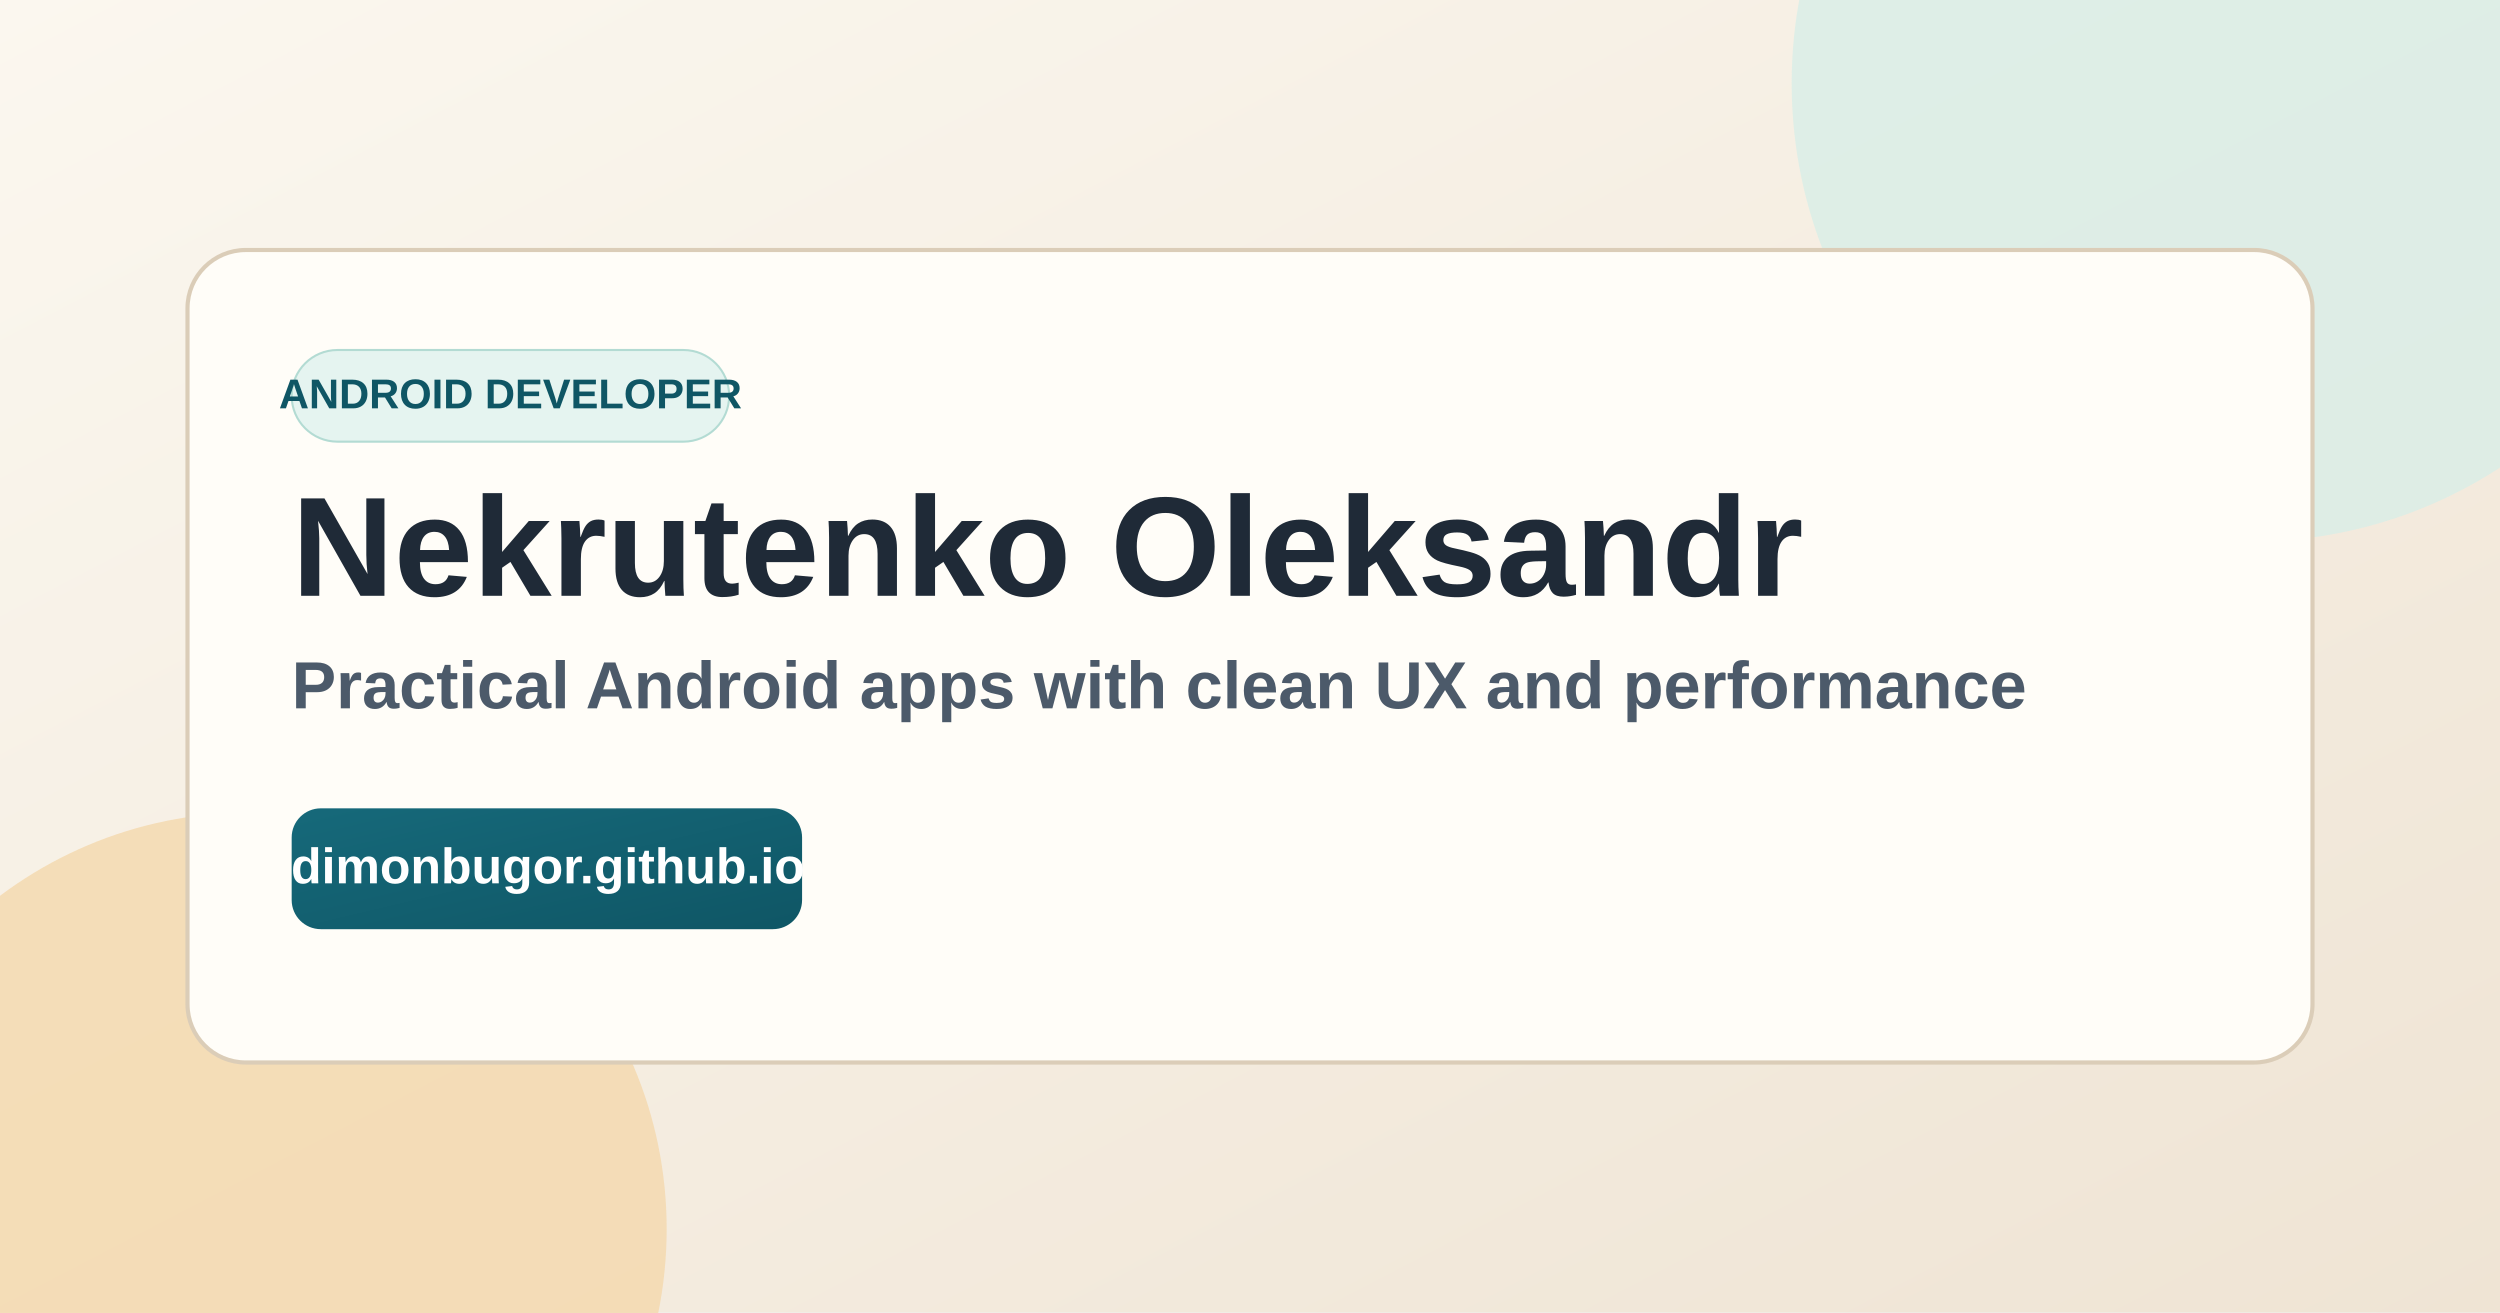
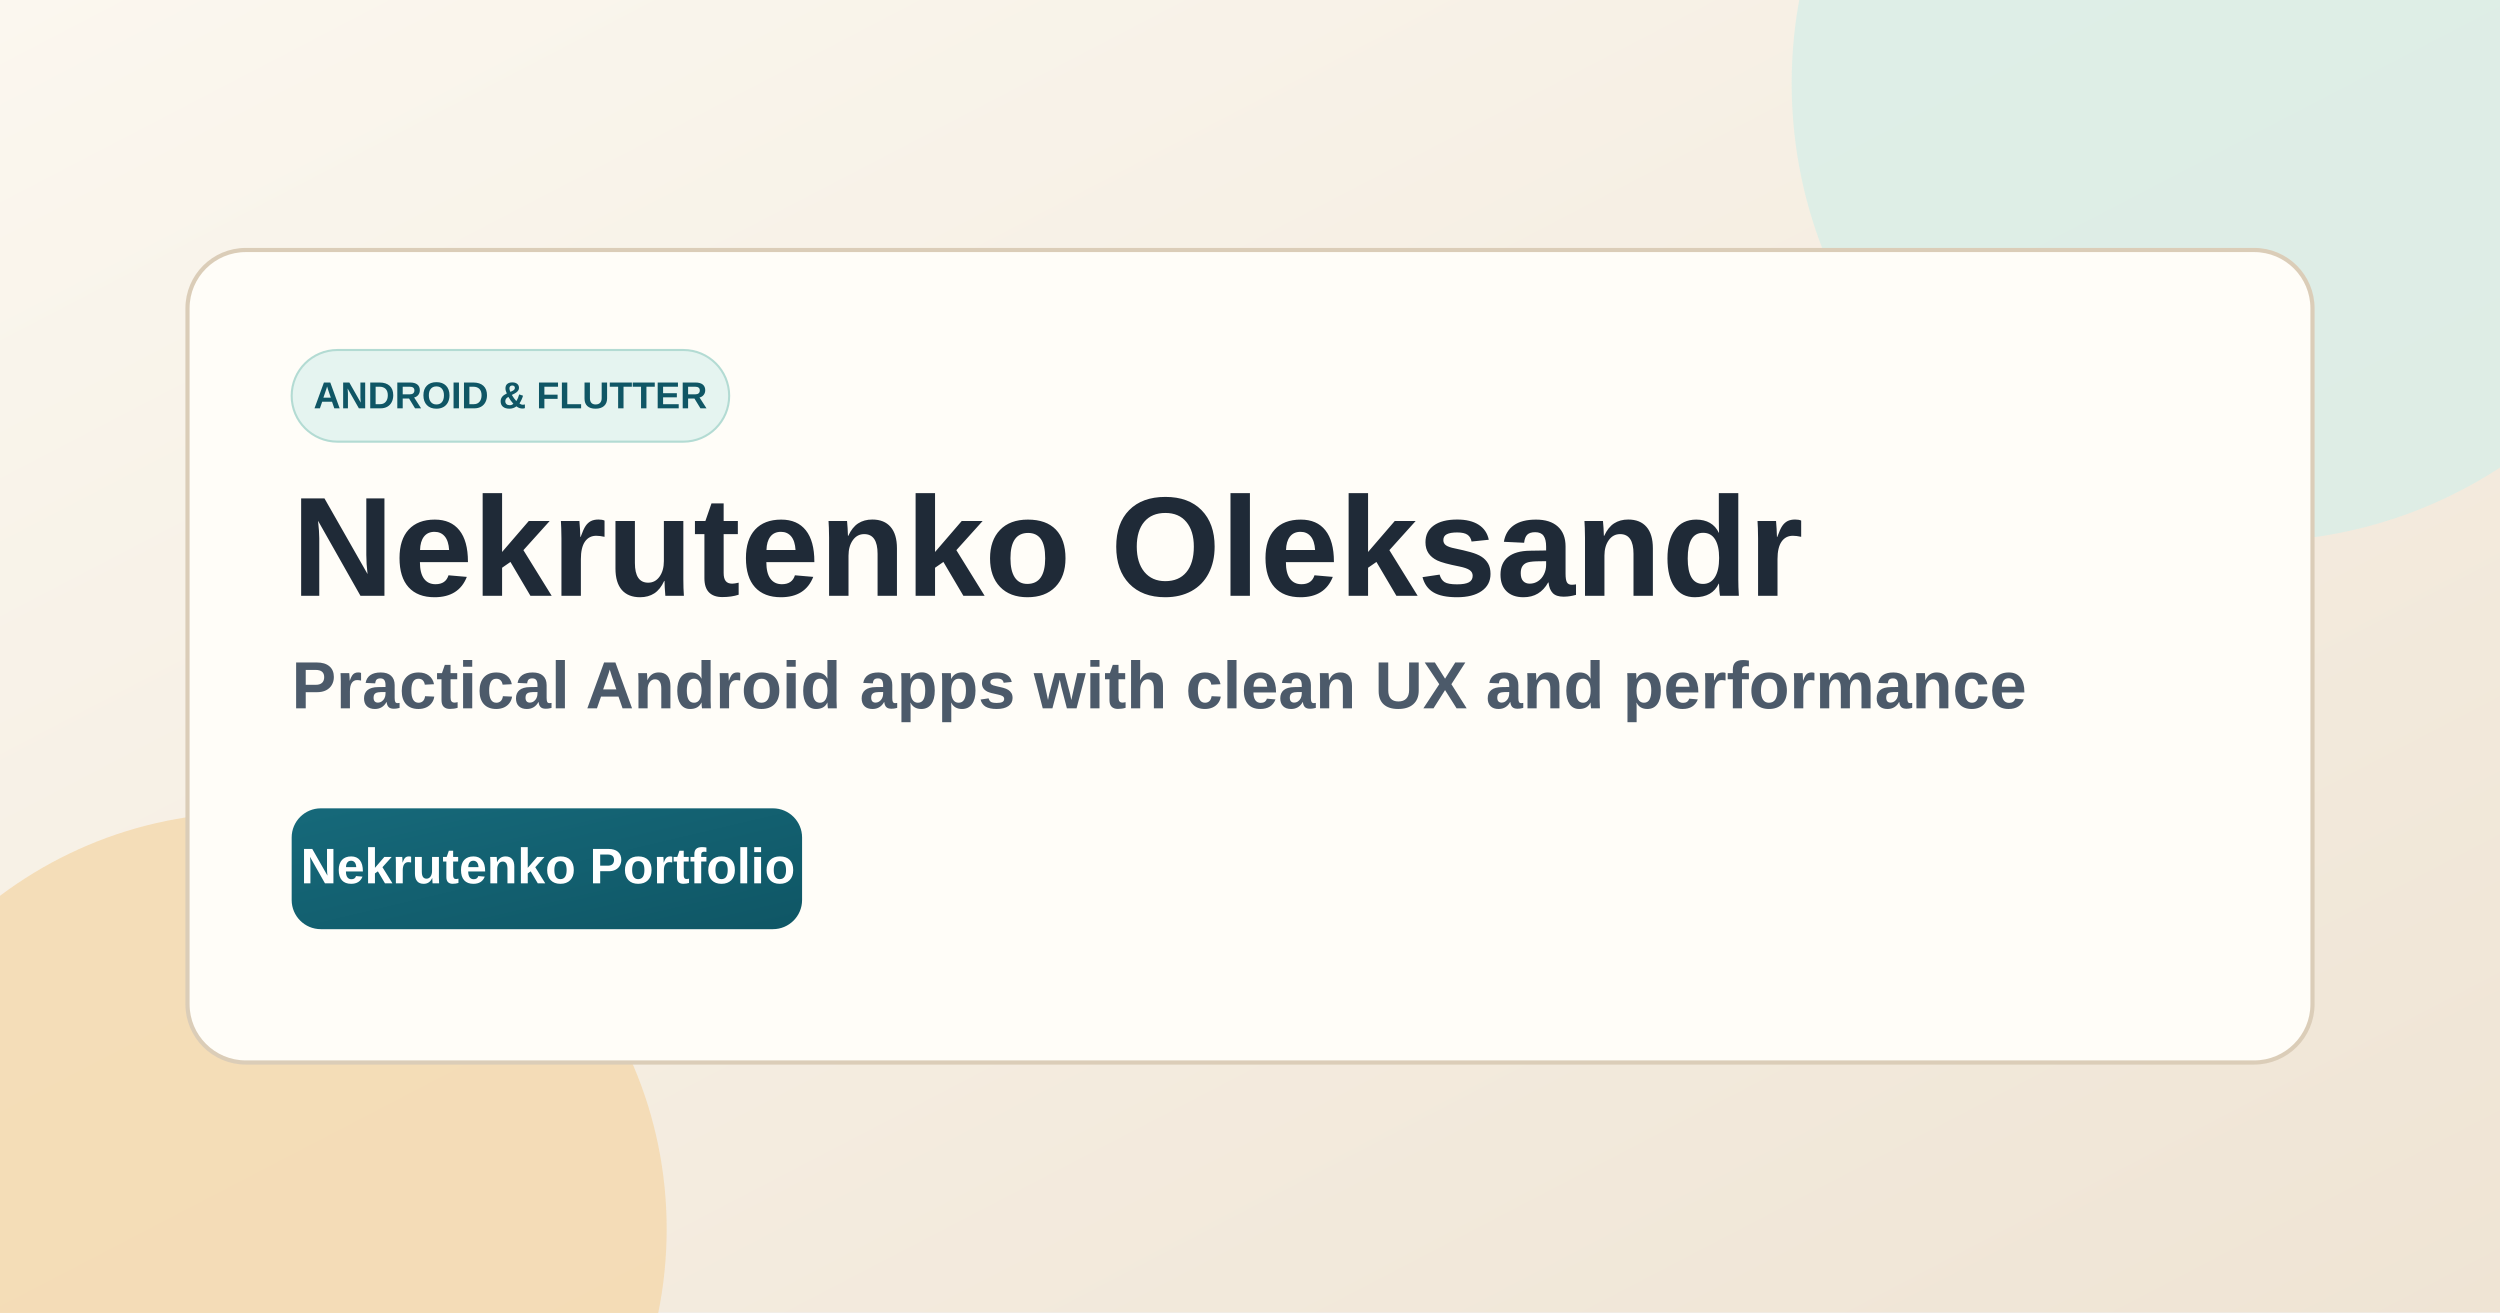
<svg xmlns="http://www.w3.org/2000/svg" viewBox="0 0 1200 630" role="img" aria-label="Portfolio preview">
  <defs>
    <linearGradient id="bg" x1="0" y1="0" x2="1" y2="1">
      <stop offset="0%" stop-color="#fbf7ef" />
      <stop offset="100%" stop-color="#efe4d4" />
    </linearGradient>
    <linearGradient id="chip" x1="0" y1="0" x2="1" y2="1">
      <stop offset="0%" stop-color="#16697a" />
      <stop offset="100%" stop-color="#0f5665" />
    </linearGradient>
  </defs>
  <rect width="1200" height="630" fill="url(#bg)" />
  <circle cx="1080" cy="40" r="220" fill="#d8eee7" opacity="0.8" />
  <circle cx="120" cy="590" r="200" fill="#f4d8ac" opacity="0.8" />
  <rect x="90" y="120" width="1020" height="390" rx="28" fill="#fffdf8" stroke="#dbcdb8" stroke-width="2" />
  <rect x="140" y="168" width="210" height="44" rx="22" fill="#e5f4f0" stroke="#b3dbd3" />
-   <text x="245" y="196" text-anchor="middle" fill="#0f5665" font-family="Manrope, Arial, sans-serif" font-size="20" font-weight="700">ANDROID DEVELOPER</text>
+   <text x="245" y="196" text-anchor="middle" fill="#0f5665" font-family="Manrope, Arial, sans-serif" font-size="18" font-weight="700">ANDROID &amp; FLUTTER</text>
  <text x="140" y="286" fill="#1f2a37" font-family="Space Grotesk, Arial, sans-serif" font-size="68" font-weight="700">Nekrutenko Oleksandr</text>
  <text x="140" y="340" fill="#4c5a6a" font-family="Manrope, Arial, sans-serif" font-size="32" font-weight="600">Practical Android apps with clean UX and performance</text>
  <rect x="140" y="388" width="245" height="58" rx="14" fill="url(#chip)" />
-   <text x="263" y="424" text-anchor="middle" fill="#ffffff" font-family="Manrope, Arial, sans-serif" font-size="24" font-weight="700">dimonbugor.github.io</text>
+   <text x="263" y="424" text-anchor="middle" fill="#ffffff" font-family="Manrope, Arial, sans-serif" font-size="24" font-weight="700">Nekrutenko Portfolio</text>
</svg>
